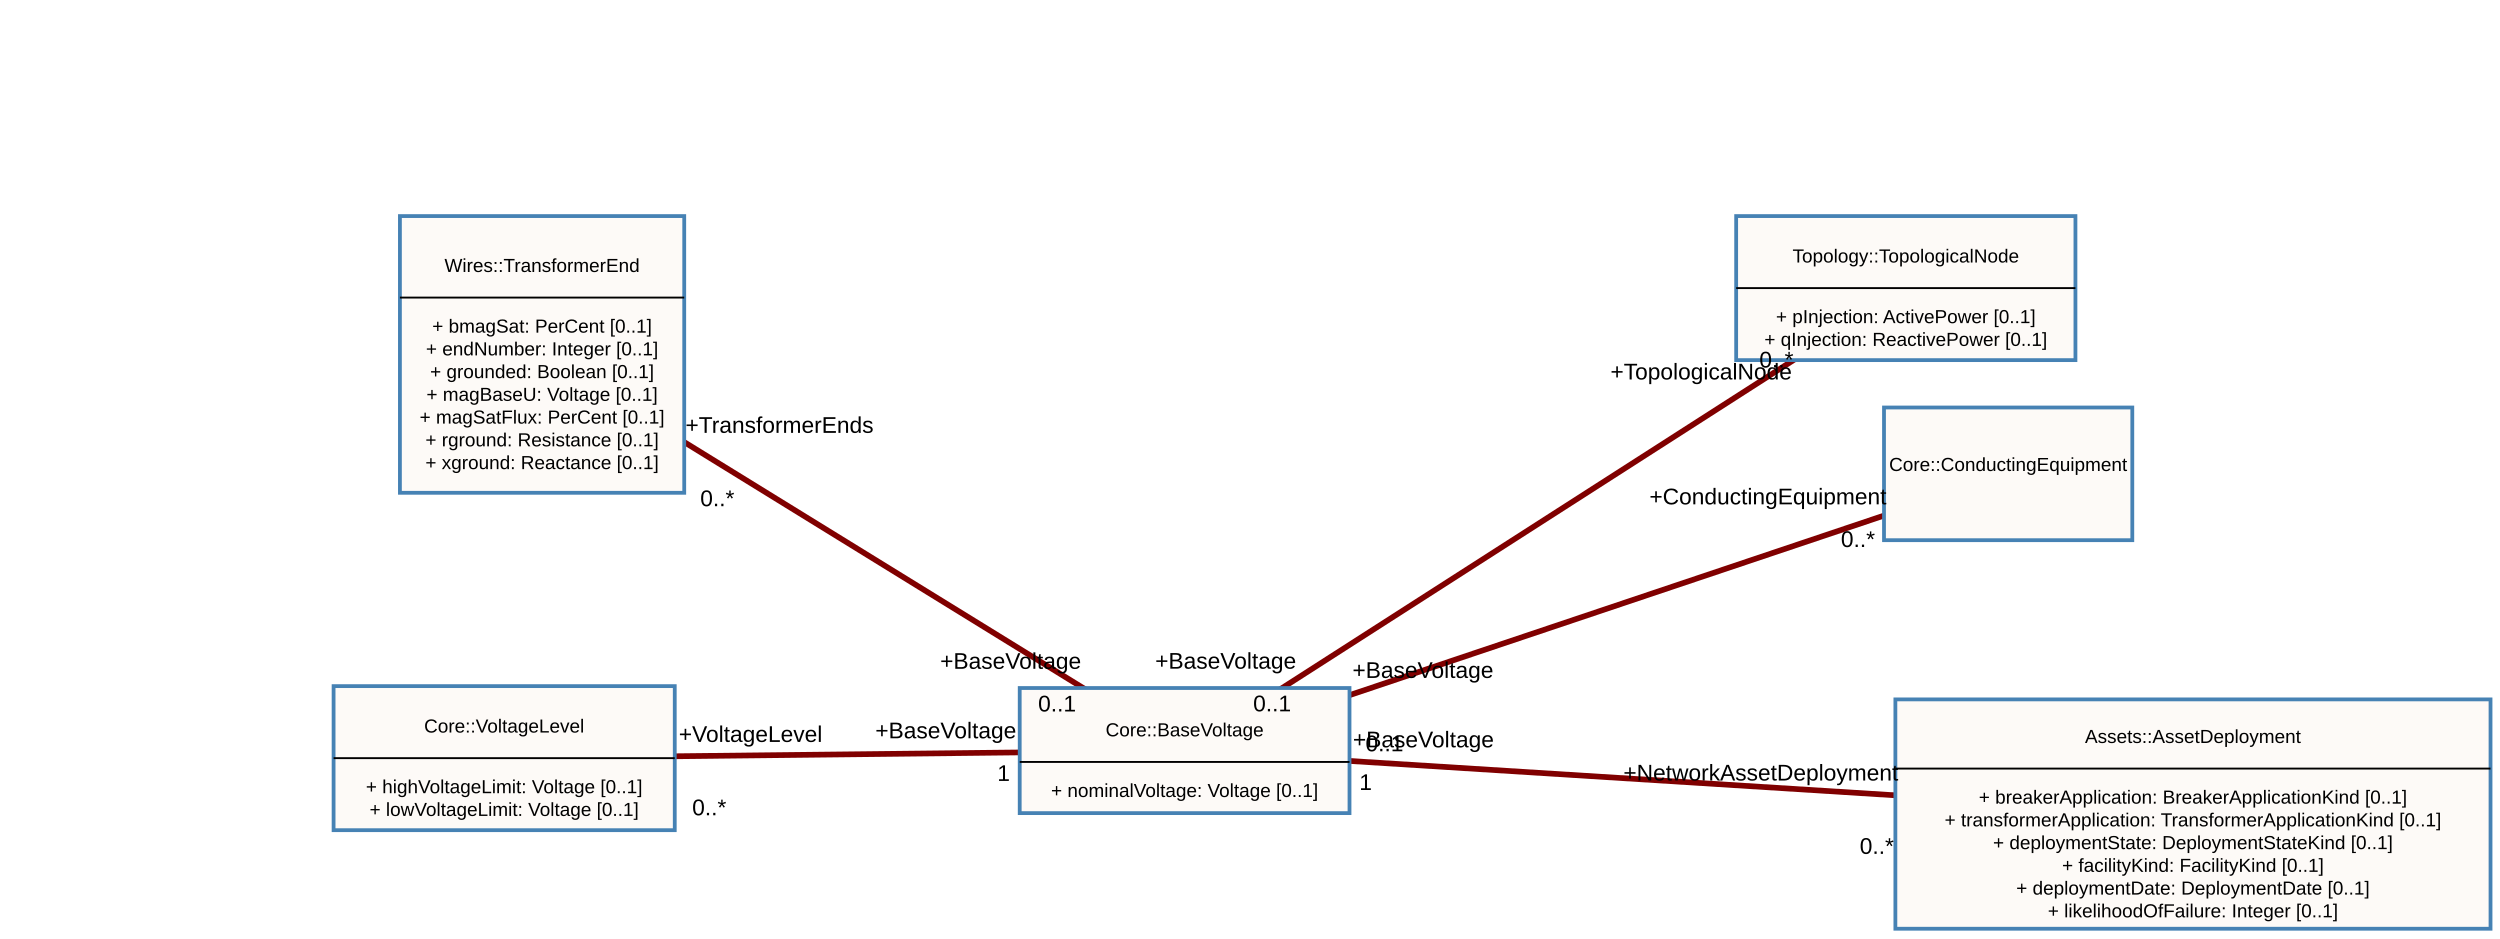
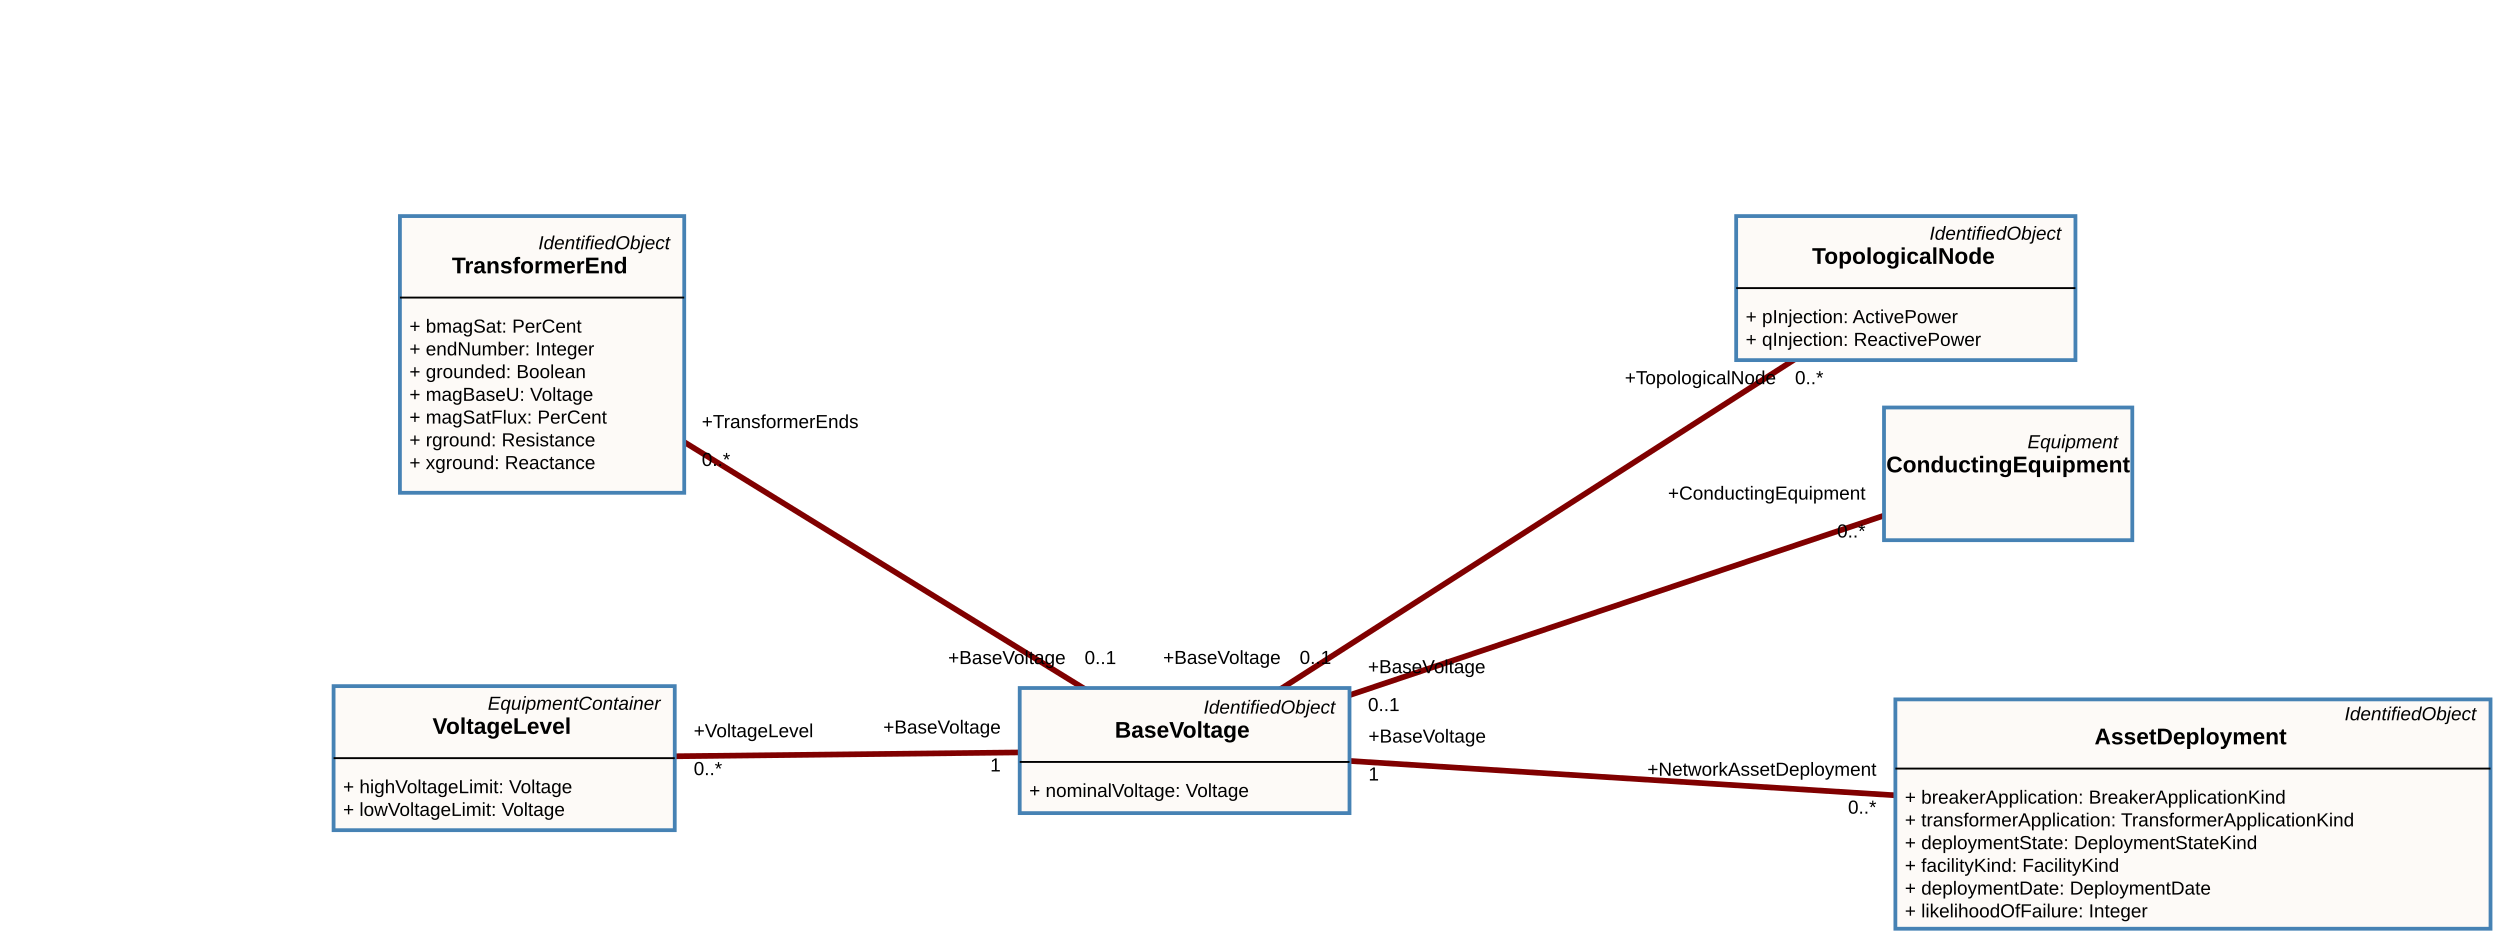
<svg xmlns="http://www.w3.org/2000/svg" width="1319" height="495">
  <g class="zoom-group">
    <defs>
      <marker id="arrowhead" viewBox="-0 -5 10 10" refX="5" refY="0" orient="auto" markerWidth="10" markerHeight="10" xoverflow="visible">
        <path d="M 0,-5 L 10 ,0 L 0,5" fill="black" style="stroke: none;" />
      </marker>
    </defs>
    <line class="link" x1="1157" y1="429.5" x2="625" y2="396" stroke="#800000" stroke-width="3" />
    <line class="link" x1="625" y1="396" x2="1059.5" y2="250" stroke="#800000" stroke-width="3" />
    <line class="link" x1="1005.5" y1="152" x2="625" y2="396" stroke="#800000" stroke-width="3" />
    <line class="link" x1="286" y1="187" x2="625" y2="396" stroke="#800000" stroke-width="3" />
    <line class="link" x1="266" y1="400" x2="625" y2="396" stroke="#800000" stroke-width="3" />
    <g class="draggable" transform="translate(538, 363)">
      <rect class="box" width="174" height="66" style="fill: #fdfaf7; stroke: steelblue; stroke-width: 2px; cursor: move;" />
-       <text class="text" x="87" y="22" dy=".35em" text-anchor="middle" style="font-family: Arial, sans-serif; fill: black; font-size: 10px; pointer-events: none;">Core::BaseVoltage</text>
+       <text x="0" y="0" text-anchor="start" font-size="10px">
+         <tspan x="169" y="10" dy=".35em" text-anchor="end" style="font-family: Arial, sans-serif; font-weight: 400; font-style: italic; fill: black; font-size: 10px; pointer-events: none;">IdentifiedObject</tspan>
+         <tspan x="87" y="22" dy=".35em" text-anchor="middle" style="font-family: Arial, sans-serif; font-weight: 700; font-style: normal; fill: black; font-size: 12px; pointer-events: none;">BaseVoltage</tspan>
+         <tspan x="5" y="54" dy=".35em" text-anchor="start" style="font-family: Arial, sans-serif; font-weight: 400; font-style: normal; fill: black; font-size: 10px; pointer-events: none;">+   nominalVoltage: Voltage</tspan>
+       </text>
      <line x1="0" x2="174" y1="39" y2="39" stroke="black" stroke-width="1" />
-       <text class="text" x="87" y="54" dy=".35em" text-anchor="middle" style="font-family: Arial, sans-serif; fill: black; font-size: 10px; pointer-events: none;">+  nominalVoltage: Voltage [0..1]</text>
    </g>
    <g class="draggable" transform="translate(1000, 369)">
      <rect class="box" width="314" height="121" style="fill: #fdfaf7; stroke: steelblue; stroke-width: 2px; cursor: move;" />
-       <text class="text" x="157" y="19.5" dy=".35em" text-anchor="middle" style="font-family: Arial, sans-serif; fill: black; font-size: 10px; pointer-events: none;">Assets::AssetDeployment</text>
+       <text x="0" y="0" text-anchor="start" font-size="10px">
+         <tspan x="309" y="7.5" dy=".35em" text-anchor="end" style="font-family: Arial, sans-serif; font-weight: 400; font-style: italic; fill: black; font-size: 10px; pointer-events: none;">IdentifiedObject</tspan>
+         <tspan x="157" y="19.5" dy=".35em" text-anchor="middle" style="font-family: Arial, sans-serif; font-weight: 700; font-style: normal; fill: black; font-size: 12px; pointer-events: none;">AssetDeployment</tspan>
+         <tspan x="5" y="51.5" dy=".35em" text-anchor="start" style="font-family: Arial, sans-serif; font-weight: 400; font-style: normal; fill: black; font-size: 10px; pointer-events: none;">+   breakerApplication: BreakerApplicationKind</tspan>
+         <tspan x="5" y="63.5" dy=".35em" text-anchor="start" style="font-family: Arial, sans-serif; font-weight: 400; font-style: normal; fill: black; font-size: 10px; pointer-events: none;">+   transformerApplication: TransformerApplicationKind</tspan>
+         <tspan x="5" y="75.5" dy=".35em" text-anchor="start" style="font-family: Arial, sans-serif; font-weight: 400; font-style: normal; fill: black; font-size: 10px; pointer-events: none;">+   deploymentState: DeploymentStateKind</tspan>
+         <tspan x="5" y="87.5" dy=".35em" text-anchor="start" style="font-family: Arial, sans-serif; font-weight: 400; font-style: normal; fill: black; font-size: 10px; pointer-events: none;">+   facilityKind: FacilityKind</tspan>
+         <tspan x="5" y="99.5" dy=".35em" text-anchor="start" style="font-family: Arial, sans-serif; font-weight: 400; font-style: normal; fill: black; font-size: 10px; pointer-events: none;">+   deploymentDate: DeploymentDate</tspan>
+         <tspan x="5" y="111.5" dy=".35em" text-anchor="start" style="font-family: Arial, sans-serif; font-weight: 400; font-style: normal; fill: black; font-size: 10px; pointer-events: none;">+   likelihoodOfFailure: Integer</tspan>
+       </text>
      <line x1="0" x2="314" y1="36.5" y2="36.5" stroke="black" stroke-width="1" />
-       <text class="text" x="157" y="51.5" dy=".35em" text-anchor="middle" style="font-family: Arial, sans-serif; fill: black; font-size: 10px; pointer-events: none;">+  breakerApplication: BreakerApplicationKind [0..1]</text>
-       <text class="text" x="157" y="63.5" dy=".35em" text-anchor="middle" style="font-family: Arial, sans-serif; fill: black; font-size: 10px; pointer-events: none;">+  transformerApplication: TransformerApplicationKind [0..1]</text>
-       <text class="text" x="157" y="75.5" dy=".35em" text-anchor="middle" style="font-family: Arial, sans-serif; fill: black; font-size: 10px; pointer-events: none;">+  deploymentState: DeploymentStateKind [0..1]</text>
-       <text class="text" x="157" y="87.5" dy=".35em" text-anchor="middle" style="font-family: Arial, sans-serif; fill: black; font-size: 10px; pointer-events: none;">+  facilityKind: FacilityKind [0..1]</text>
-       <text class="text" x="157" y="99.5" dy=".35em" text-anchor="middle" style="font-family: Arial, sans-serif; fill: black; font-size: 10px; pointer-events: none;">+  deploymentDate: DeploymentDate [0..1]</text>
-       <text class="text" x="157" y="111.5" dy=".35em" text-anchor="middle" style="font-family: Arial, sans-serif; fill: black; font-size: 10px; pointer-events: none;">+  likelihoodOfFailure: Integer [0..1]</text>
    </g>
    <g class="draggable" transform="translate(994, 215)">
      <rect class="box" width="131" height="70" style="fill: #fdfaf7; stroke: steelblue; stroke-width: 2px; cursor: move;" />
-       <text class="text" x="65.5" y="30" dy=".35em" text-anchor="middle" style="font-family: Arial, sans-serif; fill: black; font-size: 10px; pointer-events: none;">Core::ConductingEquipment</text>
+       <text x="0" y="0" text-anchor="start" font-size="10px">
+         <tspan x="126" y="18" dy=".35em" text-anchor="end" style="font-family: Arial, sans-serif; font-weight: 400; font-style: italic; fill: black; font-size: 10px; pointer-events: none;">Equipment</tspan>
+         <tspan x="65.5" y="30" dy=".35em" text-anchor="middle" style="font-family: Arial, sans-serif; font-weight: 700; font-style: normal; fill: black; font-size: 12px; pointer-events: none;">ConductingEquipment</tspan>
+       </text>
    </g>
    <g class="draggable" transform="translate(916, 114)">
      <rect class="box" width="179" height="76" style="fill: #fdfaf7; stroke: steelblue; stroke-width: 2px; cursor: move;" />
-       <text class="text" x="89.5" y="21" dy=".35em" text-anchor="middle" style="font-family: Arial, sans-serif; fill: black; font-size: 10px; pointer-events: none;">Topology::TopologicalNode</text>
+       <text x="0" y="0" text-anchor="start" font-size="10px">
+         <tspan x="174" y="9" dy=".35em" text-anchor="end" style="font-family: Arial, sans-serif; font-weight: 400; font-style: italic; fill: black; font-size: 10px; pointer-events: none;">IdentifiedObject</tspan>
+         <tspan x="89.5" y="21" dy=".35em" text-anchor="middle" style="font-family: Arial, sans-serif; font-weight: 700; font-style: normal; fill: black; font-size: 12px; pointer-events: none;">TopologicalNode</tspan>
+         <tspan x="5" y="53" dy=".35em" text-anchor="start" style="font-family: Arial, sans-serif; font-weight: 400; font-style: normal; fill: black; font-size: 10px; pointer-events: none;">+   pInjection: ActivePower</tspan>
+         <tspan x="5" y="65" dy=".35em" text-anchor="start" style="font-family: Arial, sans-serif; font-weight: 400; font-style: normal; fill: black; font-size: 10px; pointer-events: none;">+   qInjection: ReactivePower</tspan>
+       </text>
      <line x1="0" x2="179" y1="38" y2="38" stroke="black" stroke-width="1" />
-       <text class="text" x="89.5" y="53" dy=".35em" text-anchor="middle" style="font-family: Arial, sans-serif; fill: black; font-size: 10px; pointer-events: none;">+  pInjection: ActivePower [0..1]</text>
-       <text class="text" x="89.5" y="65" dy=".35em" text-anchor="middle" style="font-family: Arial, sans-serif; fill: black; font-size: 10px; pointer-events: none;">+  qInjection: ReactivePower [0..1]</text>
    </g>
    <g class="draggable" transform="translate(211, 114)">
      <rect class="box" width="150" height="146" style="fill: #fdfaf7; stroke: steelblue; stroke-width: 2px; cursor: move;" />
-       <text class="text" x="75" y="26" dy=".35em" text-anchor="middle" style="font-family: Arial, sans-serif; fill: black; font-size: 10px; pointer-events: none;">Wires::TransformerEnd</text>
+       <text x="0" y="0" text-anchor="start" font-size="10px">
+         <tspan x="145" y="14" dy=".35em" text-anchor="end" style="font-family: Arial, sans-serif; font-weight: 400; font-style: italic; fill: black; font-size: 10px; pointer-events: none;">IdentifiedObject</tspan>
+         <tspan x="75" y="26" dy=".35em" text-anchor="middle" style="font-family: Arial, sans-serif; font-weight: 700; font-style: normal; fill: black; font-size: 12px; pointer-events: none;">TransformerEnd</tspan>
+         <tspan x="5" y="58" dy=".35em" text-anchor="start" style="font-family: Arial, sans-serif; font-weight: 400; font-style: normal; fill: black; font-size: 10px; pointer-events: none;">+   bmagSat: PerCent</tspan>
+         <tspan x="5" y="70" dy=".35em" text-anchor="start" style="font-family: Arial, sans-serif; font-weight: 400; font-style: normal; fill: black; font-size: 10px; pointer-events: none;">+   endNumber: Integer</tspan>
+         <tspan x="5" y="82" dy=".35em" text-anchor="start" style="font-family: Arial, sans-serif; font-weight: 400; font-style: normal; fill: black; font-size: 10px; pointer-events: none;">+   grounded: Boolean</tspan>
+         <tspan x="5" y="94" dy=".35em" text-anchor="start" style="font-family: Arial, sans-serif; font-weight: 400; font-style: normal; fill: black; font-size: 10px; pointer-events: none;">+   magBaseU: Voltage</tspan>
+         <tspan x="5" y="106" dy=".35em" text-anchor="start" style="font-family: Arial, sans-serif; font-weight: 400; font-style: normal; fill: black; font-size: 10px; pointer-events: none;">+   magSatFlux: PerCent</tspan>
+         <tspan x="5" y="118" dy=".35em" text-anchor="start" style="font-family: Arial, sans-serif; font-weight: 400; font-style: normal; fill: black; font-size: 10px; pointer-events: none;">+   rground: Resistance</tspan>
+         <tspan x="5" y="130" dy=".35em" text-anchor="start" style="font-family: Arial, sans-serif; font-weight: 400; font-style: normal; fill: black; font-size: 10px; pointer-events: none;">+   xground: Reactance</tspan>
+       </text>
      <line x1="0" x2="150" y1="43" y2="43" stroke="black" stroke-width="1" />
-       <text class="text" x="75" y="58" dy=".35em" text-anchor="middle" style="font-family: Arial, sans-serif; fill: black; font-size: 10px; pointer-events: none;">+  bmagSat: PerCent [0..1]</text>
-       <text class="text" x="75" y="70" dy=".35em" text-anchor="middle" style="font-family: Arial, sans-serif; fill: black; font-size: 10px; pointer-events: none;">+  endNumber: Integer [0..1]</text>
-       <text class="text" x="75" y="82" dy=".35em" text-anchor="middle" style="font-family: Arial, sans-serif; fill: black; font-size: 10px; pointer-events: none;">+  grounded: Boolean [0..1]</text>
-       <text class="text" x="75" y="94" dy=".35em" text-anchor="middle" style="font-family: Arial, sans-serif; fill: black; font-size: 10px; pointer-events: none;">+  magBaseU: Voltage [0..1]</text>
-       <text class="text" x="75" y="106" dy=".35em" text-anchor="middle" style="font-family: Arial, sans-serif; fill: black; font-size: 10px; pointer-events: none;">+  magSatFlux: PerCent [0..1]</text>
-       <text class="text" x="75" y="118" dy=".35em" text-anchor="middle" style="font-family: Arial, sans-serif; fill: black; font-size: 10px; pointer-events: none;">+  rground: Resistance [0..1]</text>
-       <text class="text" x="75" y="130" dy=".35em" text-anchor="middle" style="font-family: Arial, sans-serif; fill: black; font-size: 10px; pointer-events: none;">+  xground: Reactance [0..1]</text>
    </g>
    <g class="draggable" transform="translate(176, 362)">
      <rect class="box" width="180" height="76" style="fill: #fdfaf7; stroke: steelblue; stroke-width: 2px; cursor: move;" />
-       <text class="text" x="90" y="21" dy=".35em" text-anchor="middle" style="font-family: Arial, sans-serif; fill: black; font-size: 10px; pointer-events: none;">Core::VoltageLevel</text>
+       <text x="0" y="0" text-anchor="start" font-size="10px">
+         <tspan x="175" y="9" dy=".35em" text-anchor="end" style="font-family: Arial, sans-serif; font-weight: 400; font-style: italic; fill: black; font-size: 10px; pointer-events: none;">EquipmentContainer</tspan>
+         <tspan x="90" y="21" dy=".35em" text-anchor="middle" style="font-family: Arial, sans-serif; font-weight: 700; font-style: normal; fill: black; font-size: 12px; pointer-events: none;">VoltageLevel</tspan>
+         <tspan x="5" y="53" dy=".35em" text-anchor="start" style="font-family: Arial, sans-serif; font-weight: 400; font-style: normal; fill: black; font-size: 10px; pointer-events: none;">+   highVoltageLimit: Voltage</tspan>
+         <tspan x="5" y="65" dy=".35em" text-anchor="start" style="font-family: Arial, sans-serif; font-weight: 400; font-style: normal; fill: black; font-size: 10px; pointer-events: none;">+   lowVoltageLimit: Voltage</tspan>
+       </text>
      <line x1="0" x2="180" y1="38" y2="38" stroke="black" stroke-width="1" />
-       <text class="text" x="90" y="53" dy=".35em" text-anchor="middle" style="font-family: Arial, sans-serif; fill: black; font-size: 10px; pointer-events: none;">+  highVoltageLimit: Voltage [0..1]</text>
-       <text class="text" x="90" y="65" dy=".35em" text-anchor="middle" style="font-family: Arial, sans-serif; fill: black; font-size: 10px; pointer-events: none;">+  lowVoltageLimit: Voltage [0..1]</text>
    </g>
-     <text class="link-text-start-top" x="929.01" y="411.799" text-anchor="middle" style="font-family: Arial, sans-serif; font-size: 12px; fill: black;">+NetworkAssetDeployment</text>
-     <text class="link-text-start-top" x="750.74" y="357.674" text-anchor="middle" style="font-family: Arial, sans-serif; font-size: 12px; fill: black;">+BaseVoltage</text>
-     <text class="link-text-start-top" x="897.533" y="200.199" text-anchor="middle" style="font-family: Arial, sans-serif; font-size: 12px; fill: black;">+TopologicalNode</text>
-     <text class="link-text-start-top" x="411.256" y="228.363" text-anchor="middle" style="font-family: Arial, sans-serif; font-size: 12px; fill: black;">+TransformerEnds</text>
-     <text class="link-text-start-top" x="396" y="391.442" text-anchor="middle" style="font-family: Arial, sans-serif; font-size: 12px; fill: black;">+VoltageLevel</text>
-     <text class="link-text-start-btm" x="986.01" y="434.299" dx="0.35em" dy="1.35em" text-anchor="middle" style="font-family: Arial, sans-serif; font-size: 12px; fill: black;">0..*</text>
-     <text class="link-text-start-btm" x="726.24" y="380.174" dx="0.35em" dy="1.35em" text-anchor="middle" style="font-family: Arial, sans-serif; font-size: 12px; fill: black;">0..1</text>
-     <text class="link-text-start-btm" x="933.033" y="177.699" dx="0.35em" dy="1.35em" text-anchor="middle" style="font-family: Arial, sans-serif; font-size: 12px; fill: black;">0..*</text>
-     <text class="link-text-start-btm" x="374.256" y="250.863" dx="0.35em" dy="1.35em" text-anchor="middle" style="font-family: Arial, sans-serif; font-size: 12px; fill: black;">0..*</text>
-     <text class="link-text-start-btm" x="370" y="413.942" dx="0.35em" dy="1.35em" text-anchor="middle" style="font-family: Arial, sans-serif; font-size: 12px; fill: black;">0..*</text>
-     <text class="link-text-end-top" x="750.99" y="394.293" text-anchor="middle" style="font-family: Arial, sans-serif; font-size: 12px; fill: black;">+BaseVoltage</text>
-     <text class="link-text-end-top" x="932.76" y="266.102" text-anchor="middle" style="font-family: Arial, sans-serif; font-size: 12px; fill: black;">+ConductingEquipment</text>
-     <text class="link-text-end-top" x="646.67" y="352.801" text-anchor="middle" style="font-family: Arial, sans-serif; font-size: 12px; fill: black;">+BaseVoltage</text>
-     <text class="link-text-end-top" x="533.218" y="352.876" text-anchor="middle" style="font-family: Arial, sans-serif; font-size: 12px; fill: black;">+BaseVoltage</text>
-     <text class="link-text-end-top" x="499" y="389.525" text-anchor="middle" style="font-family: Arial, sans-serif; font-size: 12px; fill: black;">+BaseVoltage</text>
-     <text class="link-text-end-btm" x="720.49" y="416.793" text-anchor="middle" style="font-family: Arial, sans-serif; font-size: 12px; fill: black;">1</text>
-     <text class="link-text-end-btm" x="980.26" y="288.602" text-anchor="middle" style="font-family: Arial, sans-serif; font-size: 12px; fill: black;">0..*</text>
-     <text class="link-text-end-btm" x="671.17" y="375.301" text-anchor="middle" style="font-family: Arial, sans-serif; font-size: 12px; fill: black;">0..1</text>
-     <text class="link-text-end-btm" x="557.718" y="375.376" text-anchor="middle" style="font-family: Arial, sans-serif; font-size: 12px; fill: black;">0..1</text>
-     <text class="link-text-end-btm" x="529.5" y="412.025" text-anchor="middle" style="font-family: Arial, sans-serif; font-size: 12px; fill: black;">1</text>
+     <text class="link-text-start-top" x="990.01" y="419.299" text-anchor="end" dy="-1em" style="font-family: Arial, sans-serif; font-size: 10px; fill: black;">+NetworkAssetDeployment</text>
+     <text class="link-text-start-top" x="721.74" y="365.174" text-anchor="start" dy="-1em" style="font-family: Arial, sans-serif; font-size: 10px; fill: black;">+BaseVoltage</text>
+     <text class="link-text-start-top" x="937.033" y="192.699" text-anchor="end" dy="1em" style="font-family: Arial, sans-serif; font-size: 10px; fill: black;">+TopologicalNode</text>
+     <text class="link-text-start-top" x="370.256" y="235.863" text-anchor="start" dy="-1em" style="font-family: Arial, sans-serif; font-size: 10px; fill: black;">+TransformerEnds</text>
+     <text class="link-text-start-top" x="366" y="398.942" text-anchor="start" dy="-1em" style="font-family: Arial, sans-serif; font-size: 10px; fill: black;">+VoltageLevel</text>
+     <text class="link-text-start-btm" x="990.01" y="419.299" dy="1em" text-anchor="end" style="font-family: Arial, sans-serif; font-size: 10px; fill: black;">0..*</text>
+     <text class="link-text-start-btm" x="721.74" y="365.174" dy="1em" text-anchor="start" style="font-family: Arial, sans-serif; font-size: 10px; fill: black;">0..1</text>
+     <text class="link-text-start-btm" x="947.033" y="192.699" dy="1em" text-anchor="start" style="font-family: Arial, sans-serif; font-size: 10px; fill: black;">0..*</text>
+     <text class="link-text-start-btm" x="370.256" y="235.863" dy="1em" text-anchor="start" style="font-family: Arial, sans-serif; font-size: 10px; fill: black;">0..*</text>
+     <text class="link-text-start-btm" x="366" y="398.942" dy="1em" text-anchor="start" style="font-family: Arial, sans-serif; font-size: 10px; fill: black;">0..*</text>
+     <text class="link-text-end-top" x="721.99" y="401.793" dy="-1em" text-anchor="start" style="font-family: Arial, sans-serif; font-size: 10px; fill: black;">+BaseVoltage</text>
+     <text class="link-text-end-top" x="984.26" y="273.602" dy="-1em" text-anchor="end" style="font-family: Arial, sans-serif; font-size: 10px; fill: black;">+ConductingEquipment</text>
+     <text class="link-text-end-top" x="675.67" y="360.301" dy="-1em" text-anchor="end" style="font-family: Arial, sans-serif; font-size: 10px; fill: black;">+BaseVoltage</text>
+     <text class="link-text-end-top" x="562.218" y="360.376" dy="-1em" text-anchor="end" style="font-family: Arial, sans-serif; font-size: 10px; fill: black;">+BaseVoltage</text>
+     <text class="link-text-end-top" x="528" y="397.025" dy="-1em" text-anchor="end" style="font-family: Arial, sans-serif; font-size: 10px; fill: black;">+BaseVoltage</text>
+     <text class="link-text-end-btm" x="721.99" y="401.793" dy="1em" text-anchor="start" style="font-family: Arial, sans-serif; font-size: 10px; fill: black;">1</text>
+     <text class="link-text-end-btm" x="984.26" y="273.602" dy="1em" text-anchor="end" style="font-family: Arial, sans-serif; font-size: 10px; fill: black;">0..*</text>
+     <text class="link-text-end-btm" x="685.67" y="360.301" dy="-1em" text-anchor="start" style="font-family: Arial, sans-serif; font-size: 10px; fill: black;">0..1</text>
+     <text class="link-text-end-btm" x="572.218" y="360.376" dy="-1em" text-anchor="start" style="font-family: Arial, sans-serif; font-size: 10px; fill: black;">0..1</text>
+     <text class="link-text-end-btm" x="528" y="397.025" dy="1em" text-anchor="end" style="font-family: Arial, sans-serif; font-size: 10px; fill: black;">1</text>
  </g>
</svg>
